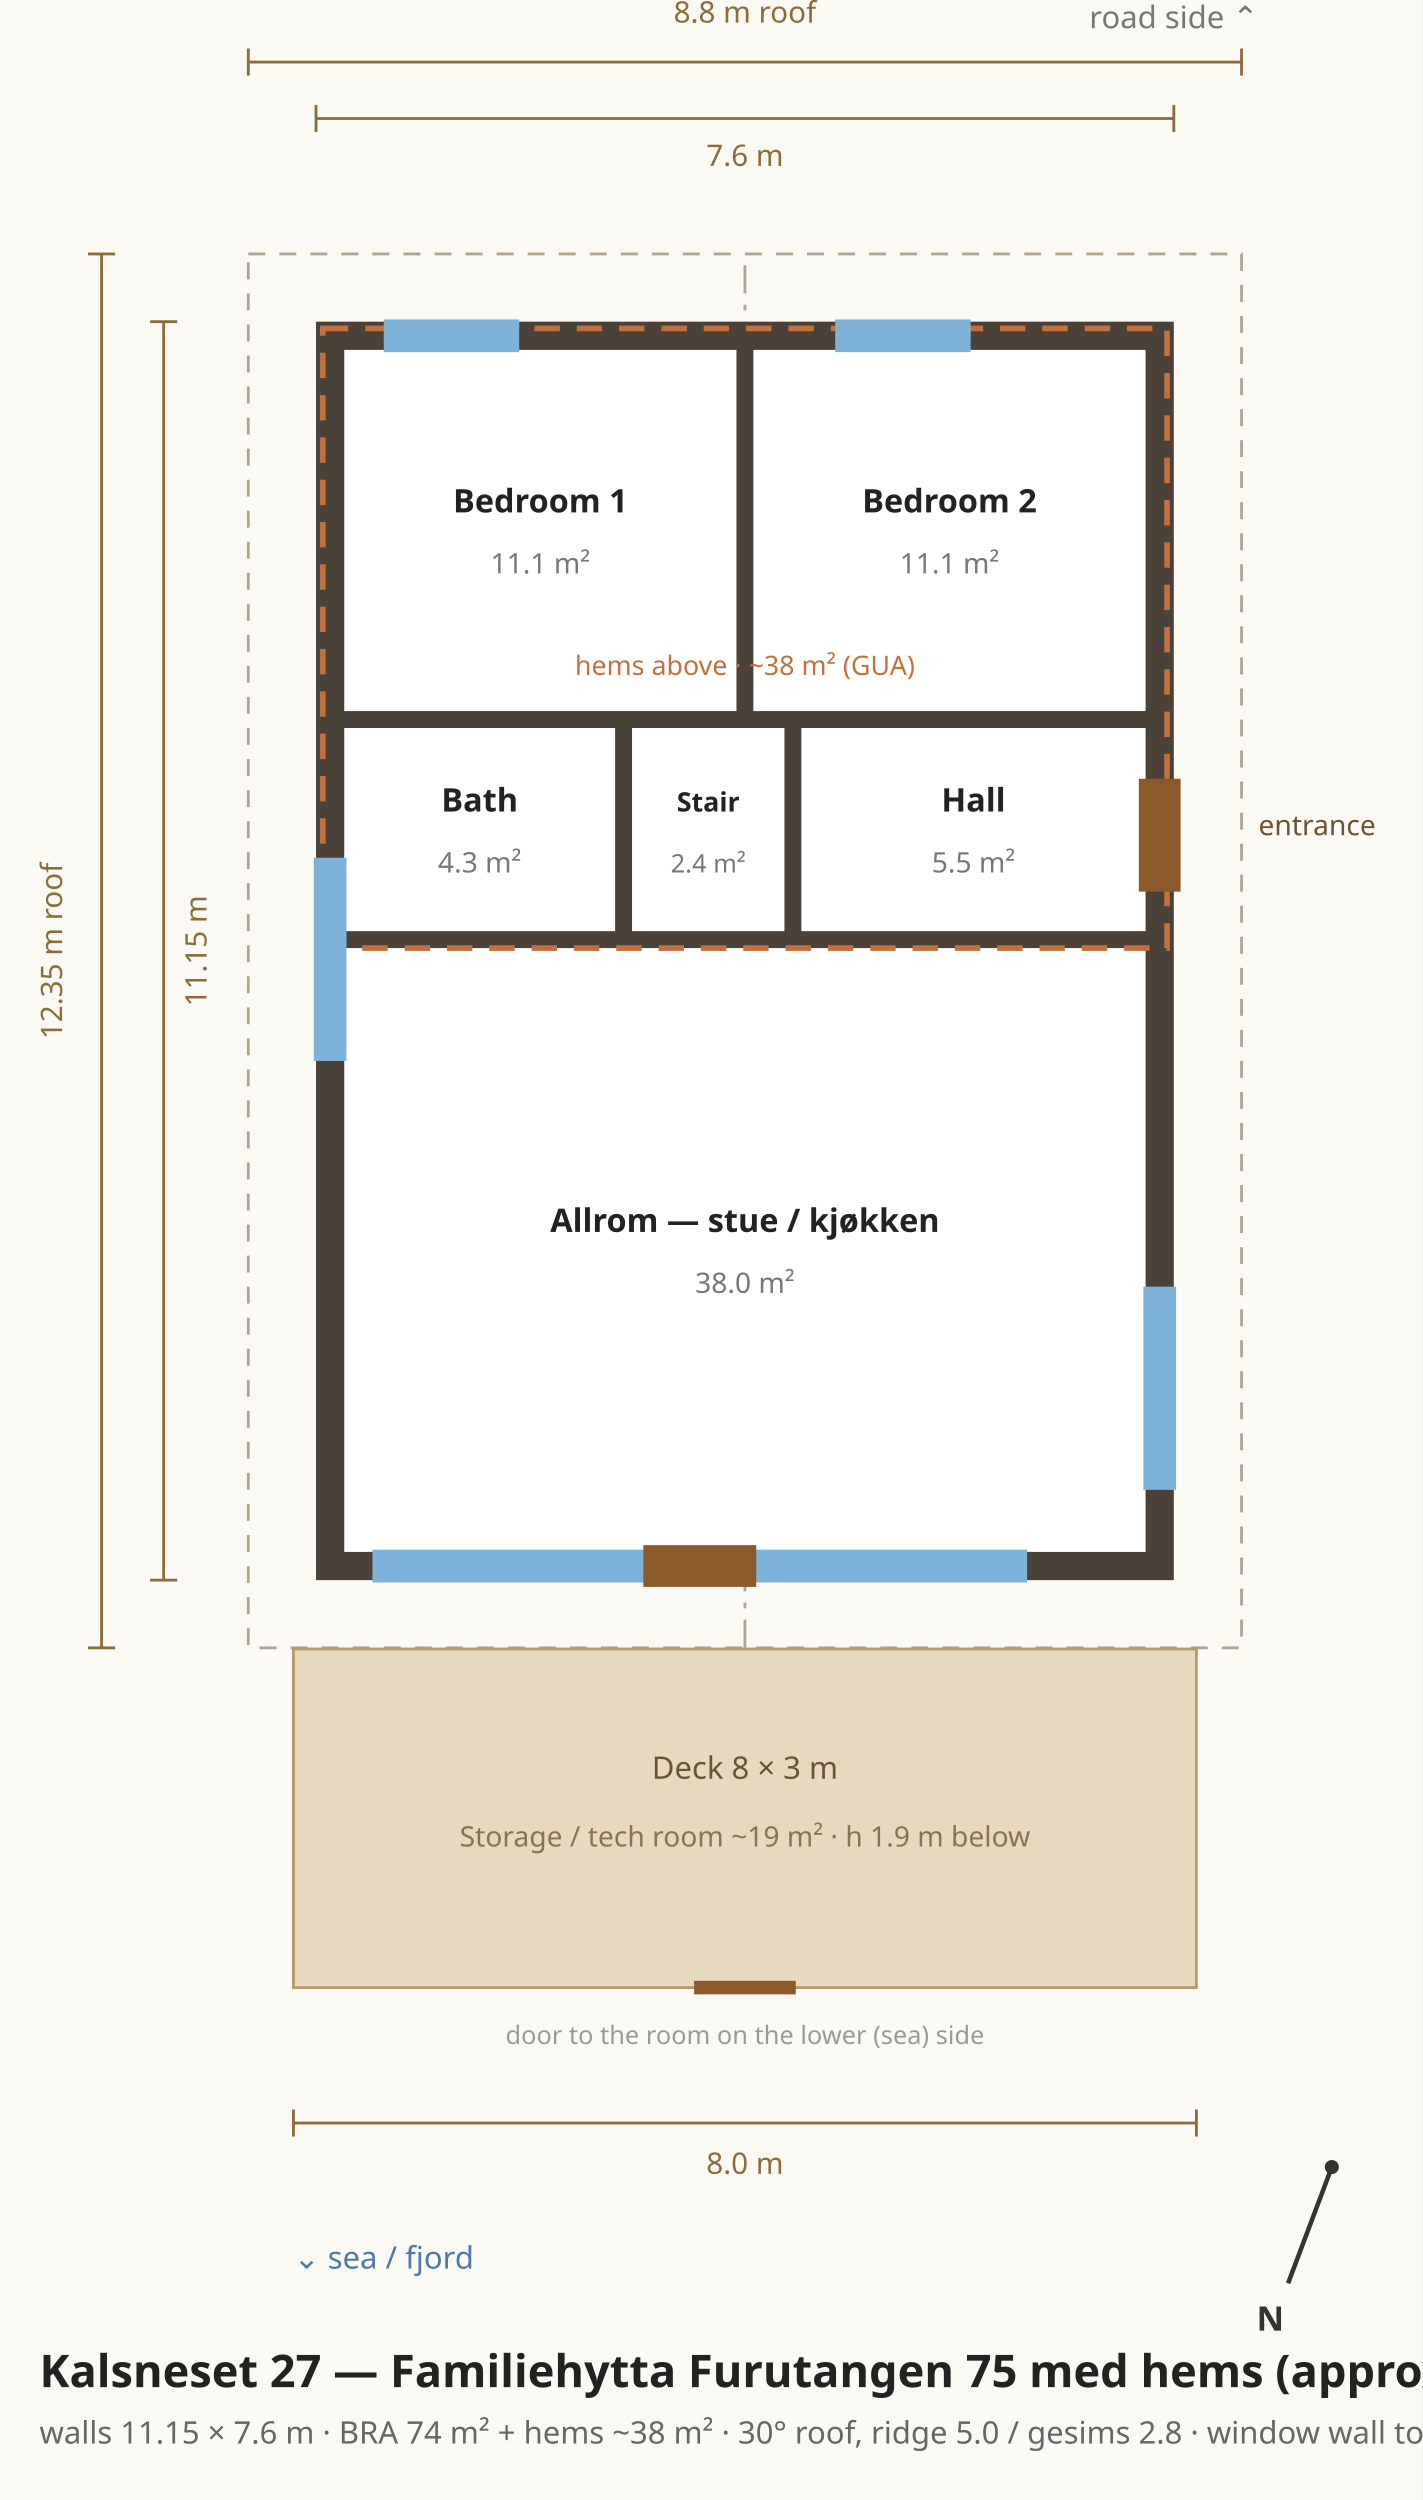
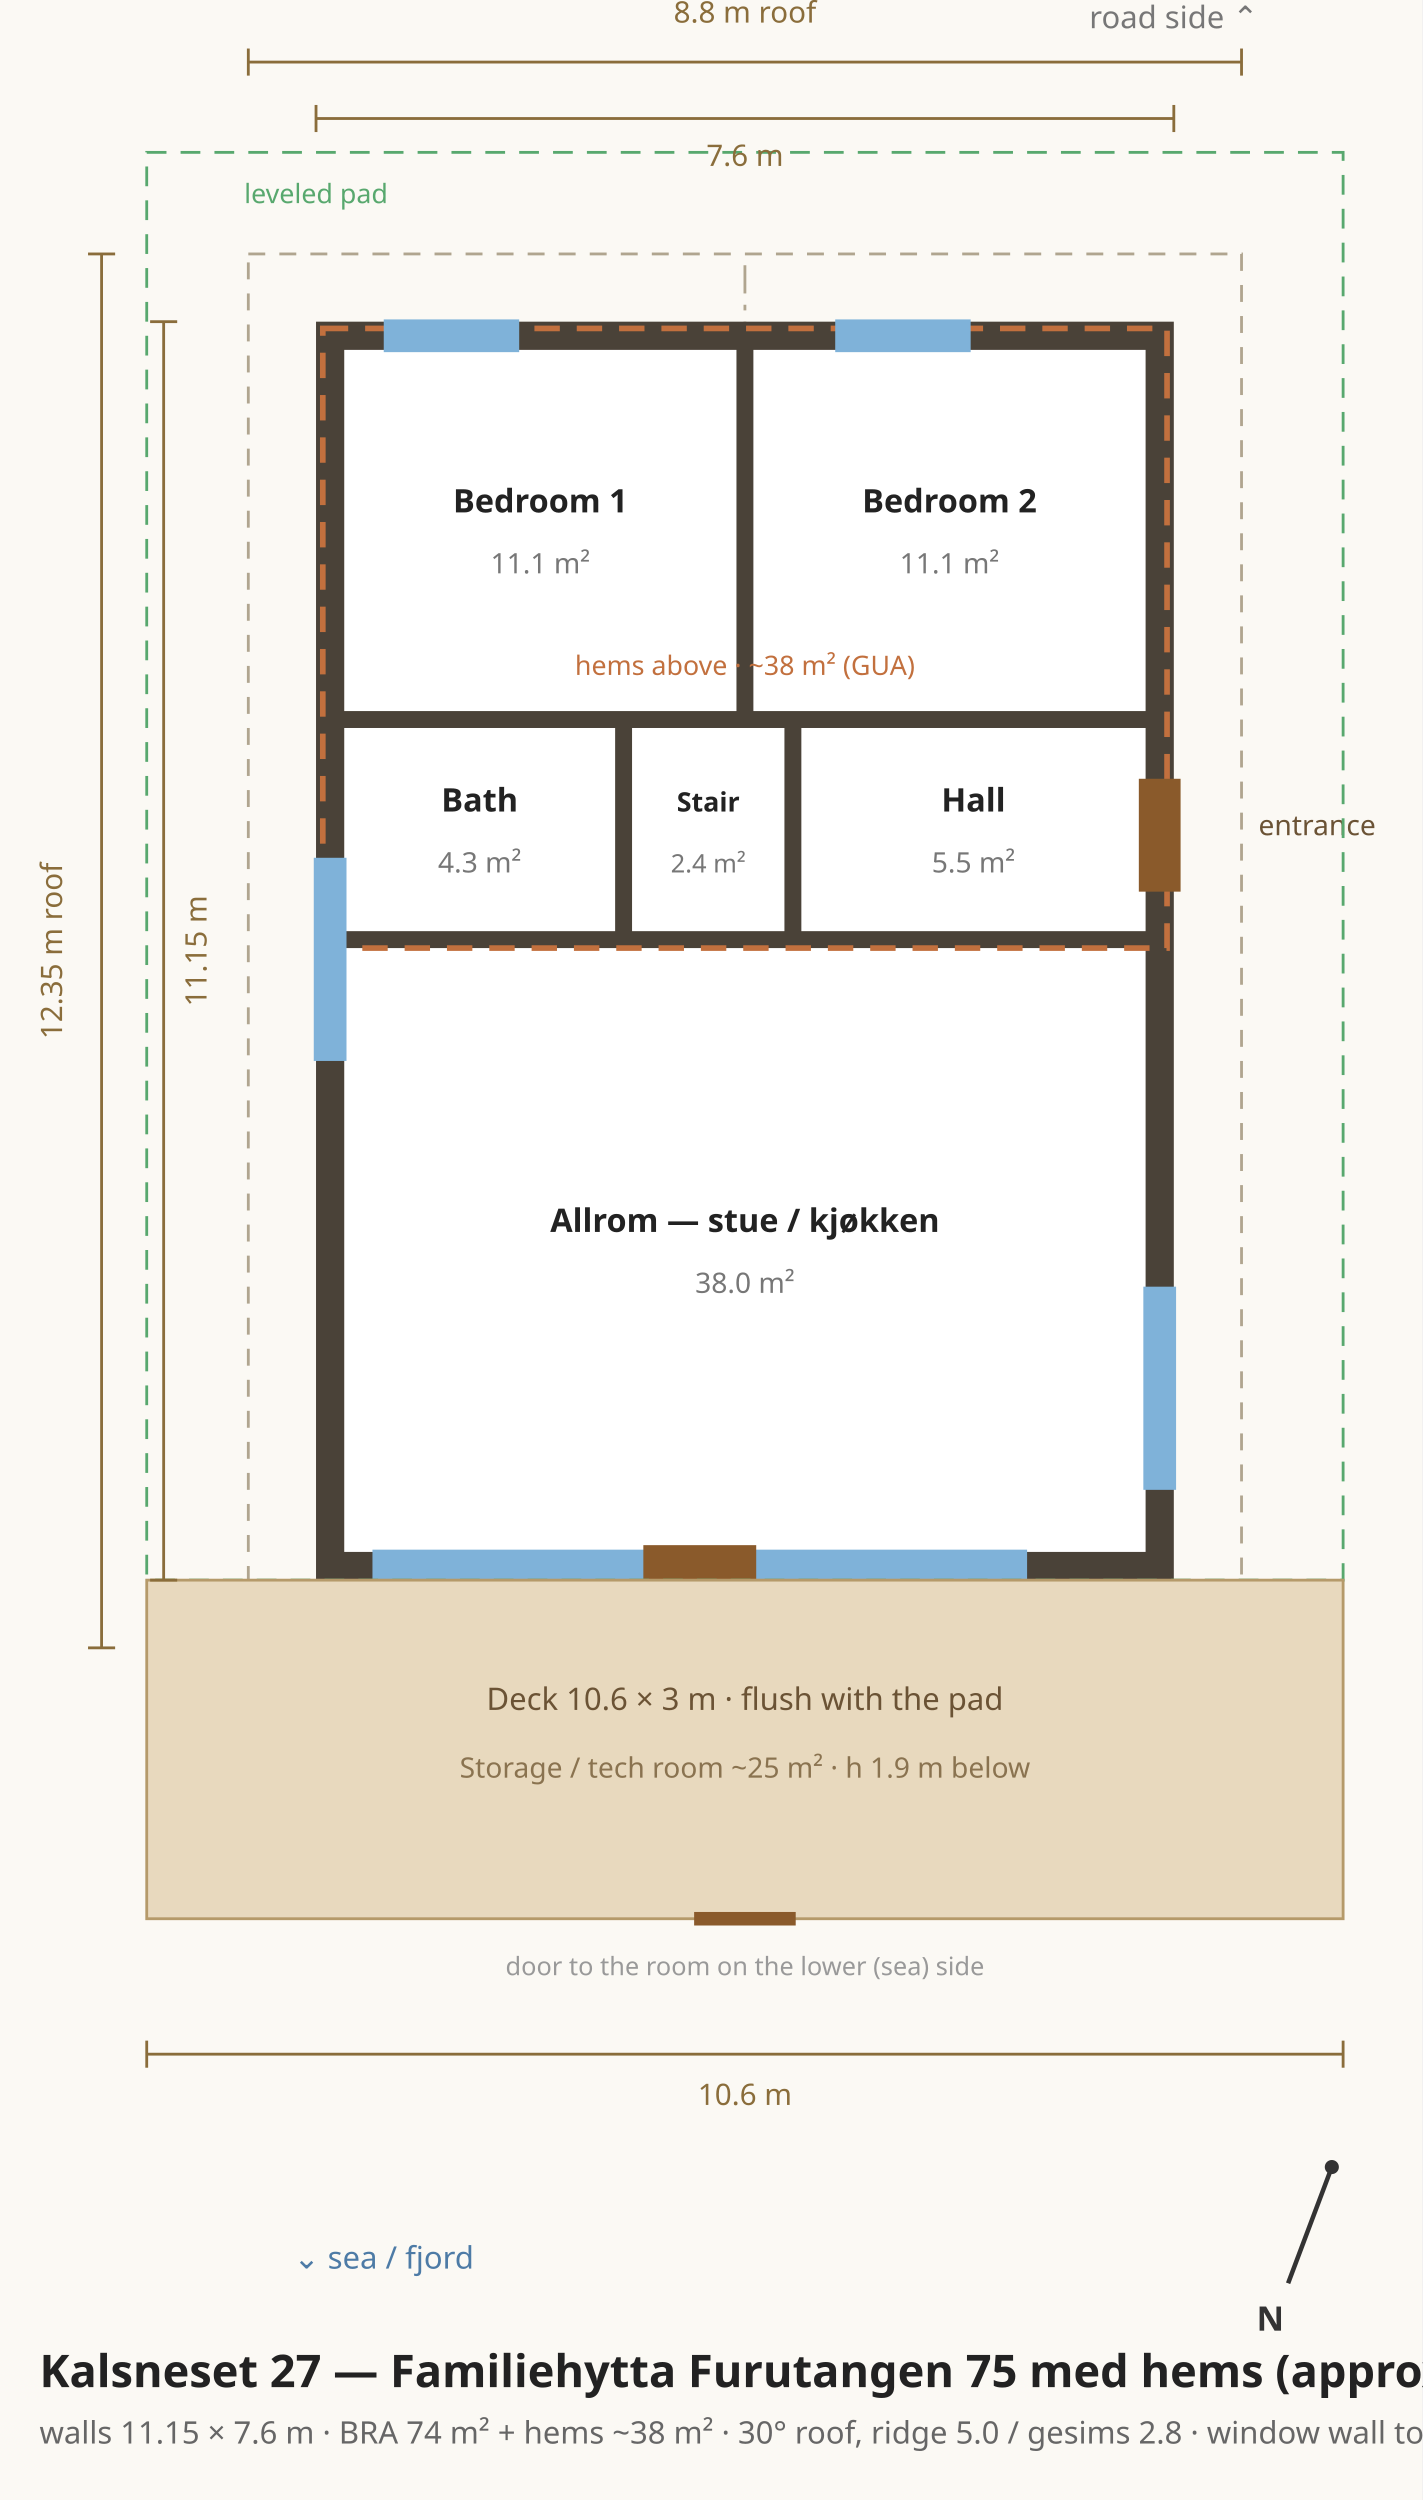
<svg xmlns="http://www.w3.org/2000/svg" viewBox="0 0 504.0 886.0" font-family="system-ui, sans-serif">
  <rect width="504.0" height="886.0" fill="#fbf9f4" />
  <rect x="88.0" y="90.0" width="352" height="494.0" stroke="#b0a58f" stroke-dasharray="6 5" fill="none" />
  <line x1="264.0" y1="584.0" x2="264.0" y2="90.0" stroke="#b0a58f" stroke-dasharray="10 4 2 4" />
  <rect x="112.0" y="114.0" width="304.0" height="446.0" fill="#4a4238" />
  <rect x="122.0" y="336.0" width="284.0" height="214.0" fill="#ffffff" />
  <rect x="122.0" y="258.0" width="96.0" height="72.0" fill="#ffffff" />
  <rect x="224.0" y="258.0" width="54.0" height="72.0" fill="#ffffff" />
  <rect x="284.0" y="258.0" width="122.0" height="72.0" fill="#ffffff" />
  <rect x="122.0" y="124.0" width="139.0" height="128.0" fill="#ffffff" />
  <rect x="267.0" y="124.0" width="139.0" height="128.0" fill="#ffffff" />
  <rect x="114.4" y="116.4" width="299.2" height="219.6" fill="none" stroke="#c2703e" stroke-width="2" stroke-dasharray="9 6" />
  <text x="264.0" y="239.2" font-size="9.5" fill="#c2703e" text-anchor="middle">hems above · ~38 m² (GUA)</text>
  <rect x="132.0" y="549.2" width="232.0" height="11.6" fill="#7fb2d9" />
  <rect x="228.0" y="547.6" width="40.0" height="14.8" fill="#8a5a2b" />
  <rect x="111.2" y="304.0" width="11.6" height="72.0" fill="#7fb2d9" />
  <rect x="405.2" y="456.0" width="11.6" height="72.0" fill="#7fb2d9" />
  <rect x="136.0" y="113.2" width="48.0" height="11.6" fill="#7fb2d9" />
  <rect x="296.0" y="113.2" width="48.0" height="11.6" fill="#7fb2d9" />
  <rect x="403.6" y="276.0" width="14.8" height="40.0" fill="#8a5a2b" />
  <text x="446.0" y="296.0" font-size="10" fill="#6b5335" text-anchor="start">entrance</text>
-   <rect x="104.0" y="584.4" width="320.0" height="120.0" fill="#e8d9be" stroke="#b59a6a" />
-   <text x="264.0" y="630.4" font-size="11" fill="#6b5335" text-anchor="middle">Deck 8 × 3 m</text>
-   <text x="264.0" y="654.4" font-size="10" fill="#8a7350" text-anchor="middle">Storage / tech room ~19 m² · h 1.9 m below</text>
-   <rect x="246.0" y="702.0" width="36.0" height="4.8" fill="#8a5a2b" />
-   <text x="264.0" y="724.4" font-size="9" fill="#999" text-anchor="middle">door to the room on the lower (sea) side</text>
+   <rect x="52.0" y="54.0" width="424.0" height="506.0" stroke="#58a86e" stroke-dasharray="7 5" fill="none" />
+   <text x="112.0" y="72.0" font-size="9.5" fill="#58a86e" text-anchor="middle">leveled pad</text>
+   <rect x="52.0" y="560.0" width="424.0" height="120.0" fill="#e8d9be" stroke="#b59a6a" />
+   <text x="264.0" y="606.0" font-size="11" fill="#6b5335" text-anchor="middle">Deck 10.6 × 3 m · flush with the pad</text>
+   <text x="264.0" y="630.0" font-size="10" fill="#8a7350" text-anchor="middle">Storage / tech room ~25 m² · h 1.9 m below</text>
+   <rect x="246.0" y="677.6" width="36.0" height="4.8" fill="#8a5a2b" />
+   <text x="264.0" y="700.0" font-size="9" fill="#999" text-anchor="middle">door to the room on the lower (sea) side</text>
  <text x="264.0" y="436.6" font-size="11.5" fill="#222" text-anchor="middle" font-weight="600">Allrom — stue / kjøkken</text>
  <text x="264.0" y="458.2" font-size="10" fill="#777" text-anchor="middle">38.0 m²</text>
  <text x="170.0" y="287.6" font-size="11.5" fill="#222" text-anchor="middle" font-weight="600">Bath</text>
  <text x="170.0" y="309.2" font-size="10" fill="#777" text-anchor="middle">4.3 m²</text>
  <text x="251.0" y="287.6" font-size="9.5" fill="#222" text-anchor="middle" font-weight="600">Stair</text>
  <text x="251.0" y="309.2" font-size="9" fill="#777" text-anchor="middle">2.4 m²</text>
  <text x="345.0" y="287.6" font-size="11.5" fill="#222" text-anchor="middle" font-weight="600">Hall</text>
  <text x="345.0" y="309.2" font-size="10" fill="#777" text-anchor="middle">5.5 m²</text>
  <text x="191.5" y="181.6" font-size="11.5" fill="#222" text-anchor="middle" font-weight="600">Bedroom 1</text>
  <text x="191.5" y="203.2" font-size="10" fill="#777" text-anchor="middle">11.1 m²</text>
  <text x="336.5" y="181.6" font-size="11.5" fill="#222" text-anchor="middle" font-weight="600">Bedroom 2</text>
  <text x="336.5" y="203.2" font-size="10" fill="#777" text-anchor="middle">11.1 m²</text>
  <line x1="36.0" y1="584.0" x2="36.0" y2="90.0" stroke="#8a6d3b" />
  <line x1="31.2" y1="584.0" x2="40.8" y2="584.0" stroke="#8a6d3b" />
  <line x1="31.2" y1="90.0" x2="40.8" y2="90.0" stroke="#8a6d3b" />
  <text x="22.0" y="337.0" font-size="10.5" fill="#8a6d3b" text-anchor="middle" transform="rotate(-90 22.0 337.0)">12.35 m roof</text>
  <line x1="58.0" y1="560.0" x2="58.0" y2="114.0" stroke="#8a6d3b" />
  <line x1="53.2" y1="560.0" x2="62.8" y2="560.0" stroke="#8a6d3b" />
  <line x1="53.2" y1="114.0" x2="62.8" y2="114.0" stroke="#8a6d3b" />
  <text x="73.2" y="337.0" font-size="10.5" fill="#8a6d3b" text-anchor="middle" transform="rotate(-90 73.2 337.0)">11.15 m</text>
  <line x1="88.0" y1="22.0" x2="440.0" y2="22.0" stroke="#8a6d3b" />
  <line x1="88.0" y1="26.8" x2="88.0" y2="17.2" stroke="#8a6d3b" />
  <line x1="440.0" y1="26.8" x2="440.0" y2="17.2" stroke="#8a6d3b" />
  <text x="264.0" y="8.0" font-size="10.5" fill="#8a6d3b" text-anchor="middle">8.8 m roof</text>
  <line x1="112.0" y1="42.0" x2="416.0" y2="42.0" stroke="#8a6d3b" />
  <line x1="112.0" y1="46.8" x2="112.0" y2="37.2" stroke="#8a6d3b" />
  <line x1="416.0" y1="46.8" x2="416.0" y2="37.2" stroke="#8a6d3b" />
  <text x="264.0" y="58.8" font-size="10.5" fill="#8a6d3b" text-anchor="middle">7.6 m</text>
-   <line x1="104.0" y1="752.4" x2="424.0" y2="752.4" stroke="#8a6d3b" />
-   <line x1="104.0" y1="757.2" x2="104.0" y2="747.6" stroke="#8a6d3b" />
-   <line x1="424.0" y1="757.2" x2="424.0" y2="747.6" stroke="#8a6d3b" />
-   <text x="264.0" y="770.4" font-size="10.5" fill="#8a6d3b" text-anchor="middle">8.0 m</text>
+   <line x1="52.0" y1="728.0" x2="476.0" y2="728.0" stroke="#8a6d3b" />
+   <line x1="52.0" y1="732.8" x2="52.0" y2="723.2" stroke="#8a6d3b" />
+   <line x1="476.0" y1="732.8" x2="476.0" y2="723.2" stroke="#8a6d3b" />
+   <text x="264.0" y="746.0" font-size="10.5" fill="#8a6d3b" text-anchor="middle">10.6 m</text>
  <line x1="472.0" y1="768.0" x2="456.5" y2="809.2" stroke="#333" stroke-width="1.6" />
  <circle cx="472.0" cy="768.0" r="2.5" fill="#333" />
  <text x="450.2" y="826.0" font-size="12" fill="#333" text-anchor="middle" font-weight="700">N</text>
  <text x="136.0" y="804.0" font-size="11" fill="#4d7ba6" text-anchor="middle">⌄ sea / fjord</text>
  <text x="416.0" y="10.0" font-size="11" fill="#777" text-anchor="middle">road side ⌃</text>
  <text x="14.0" y="846.0" font-size="16" font-weight="700" fill="#222">Kalsneset 27 — Familiehytta Furutangen 75 med hems (approx.)</text>
  <text x="14.0" y="866.0" font-size="11" fill="#666">walls 11.15 × 7.6 m · BRA 74 m² + hems ~38 m² · 30° roof, ridge 5.0 / gesims 2.8 · window wall to the sea · storage/tech ~19 m², h 1.9 m below deck · variants A–E in the 3D viewer · layout indicative, final plan per manufacturer · scale 1:100 @ 40px/m</text>
</svg>
